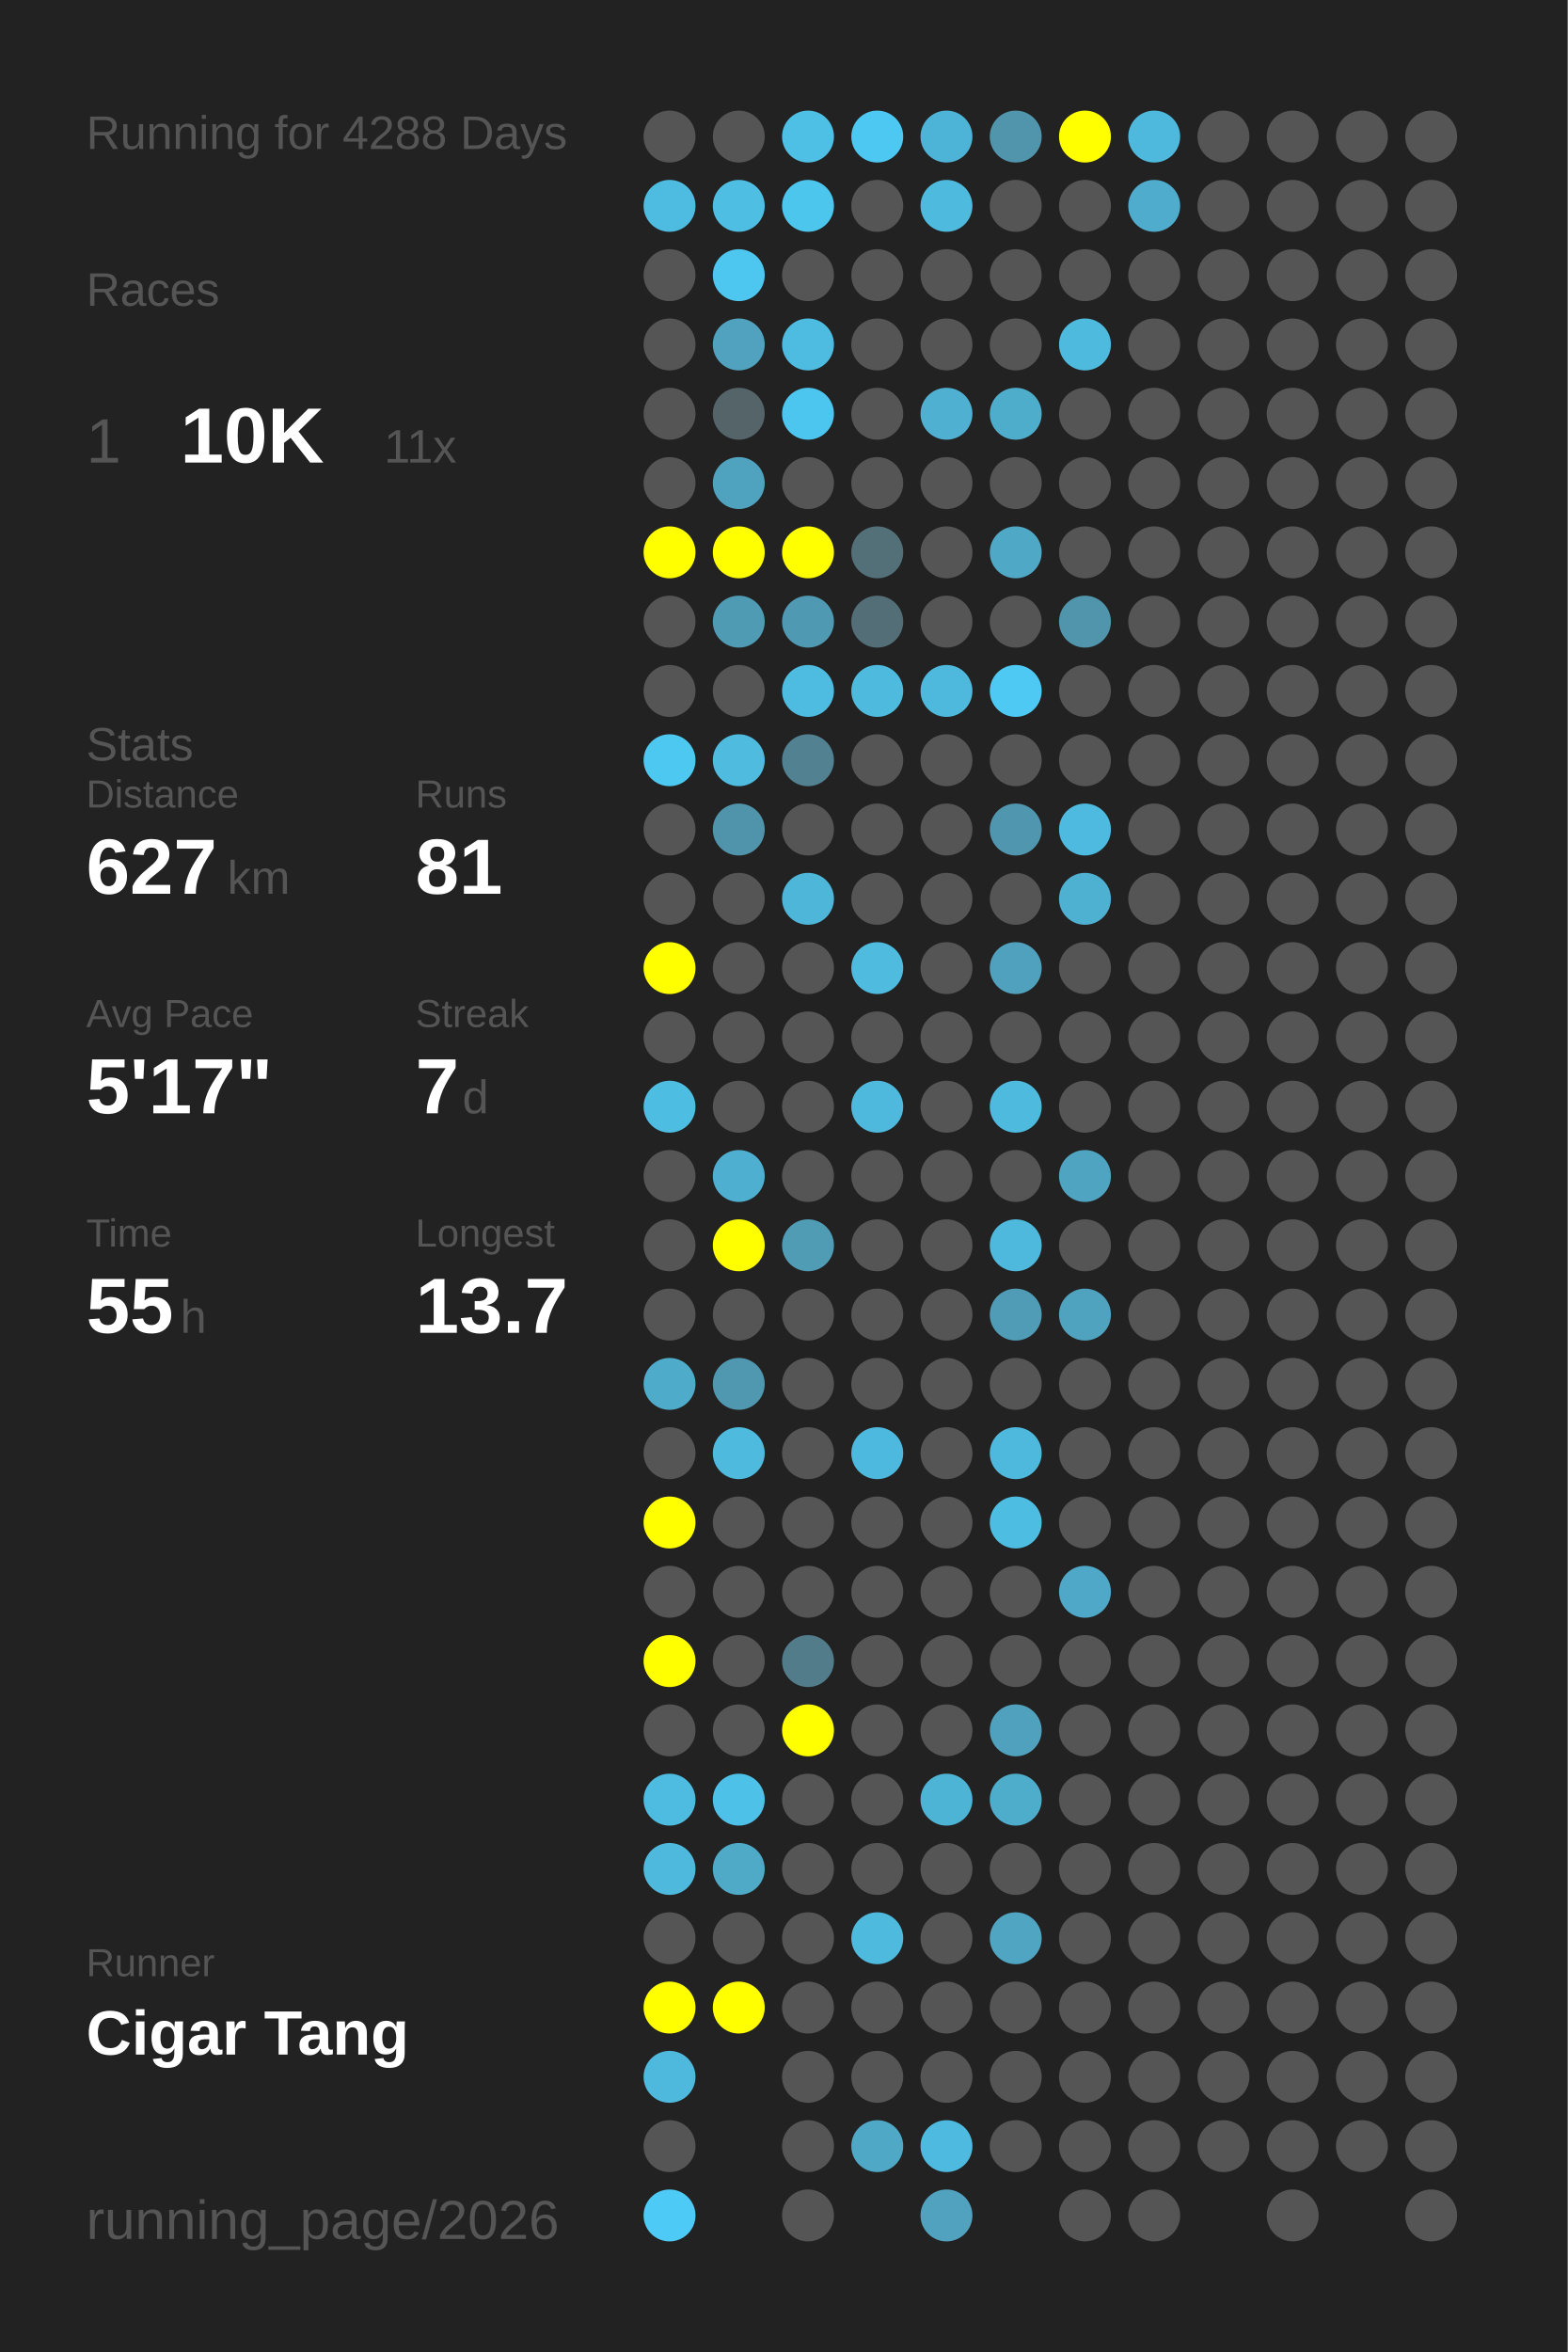
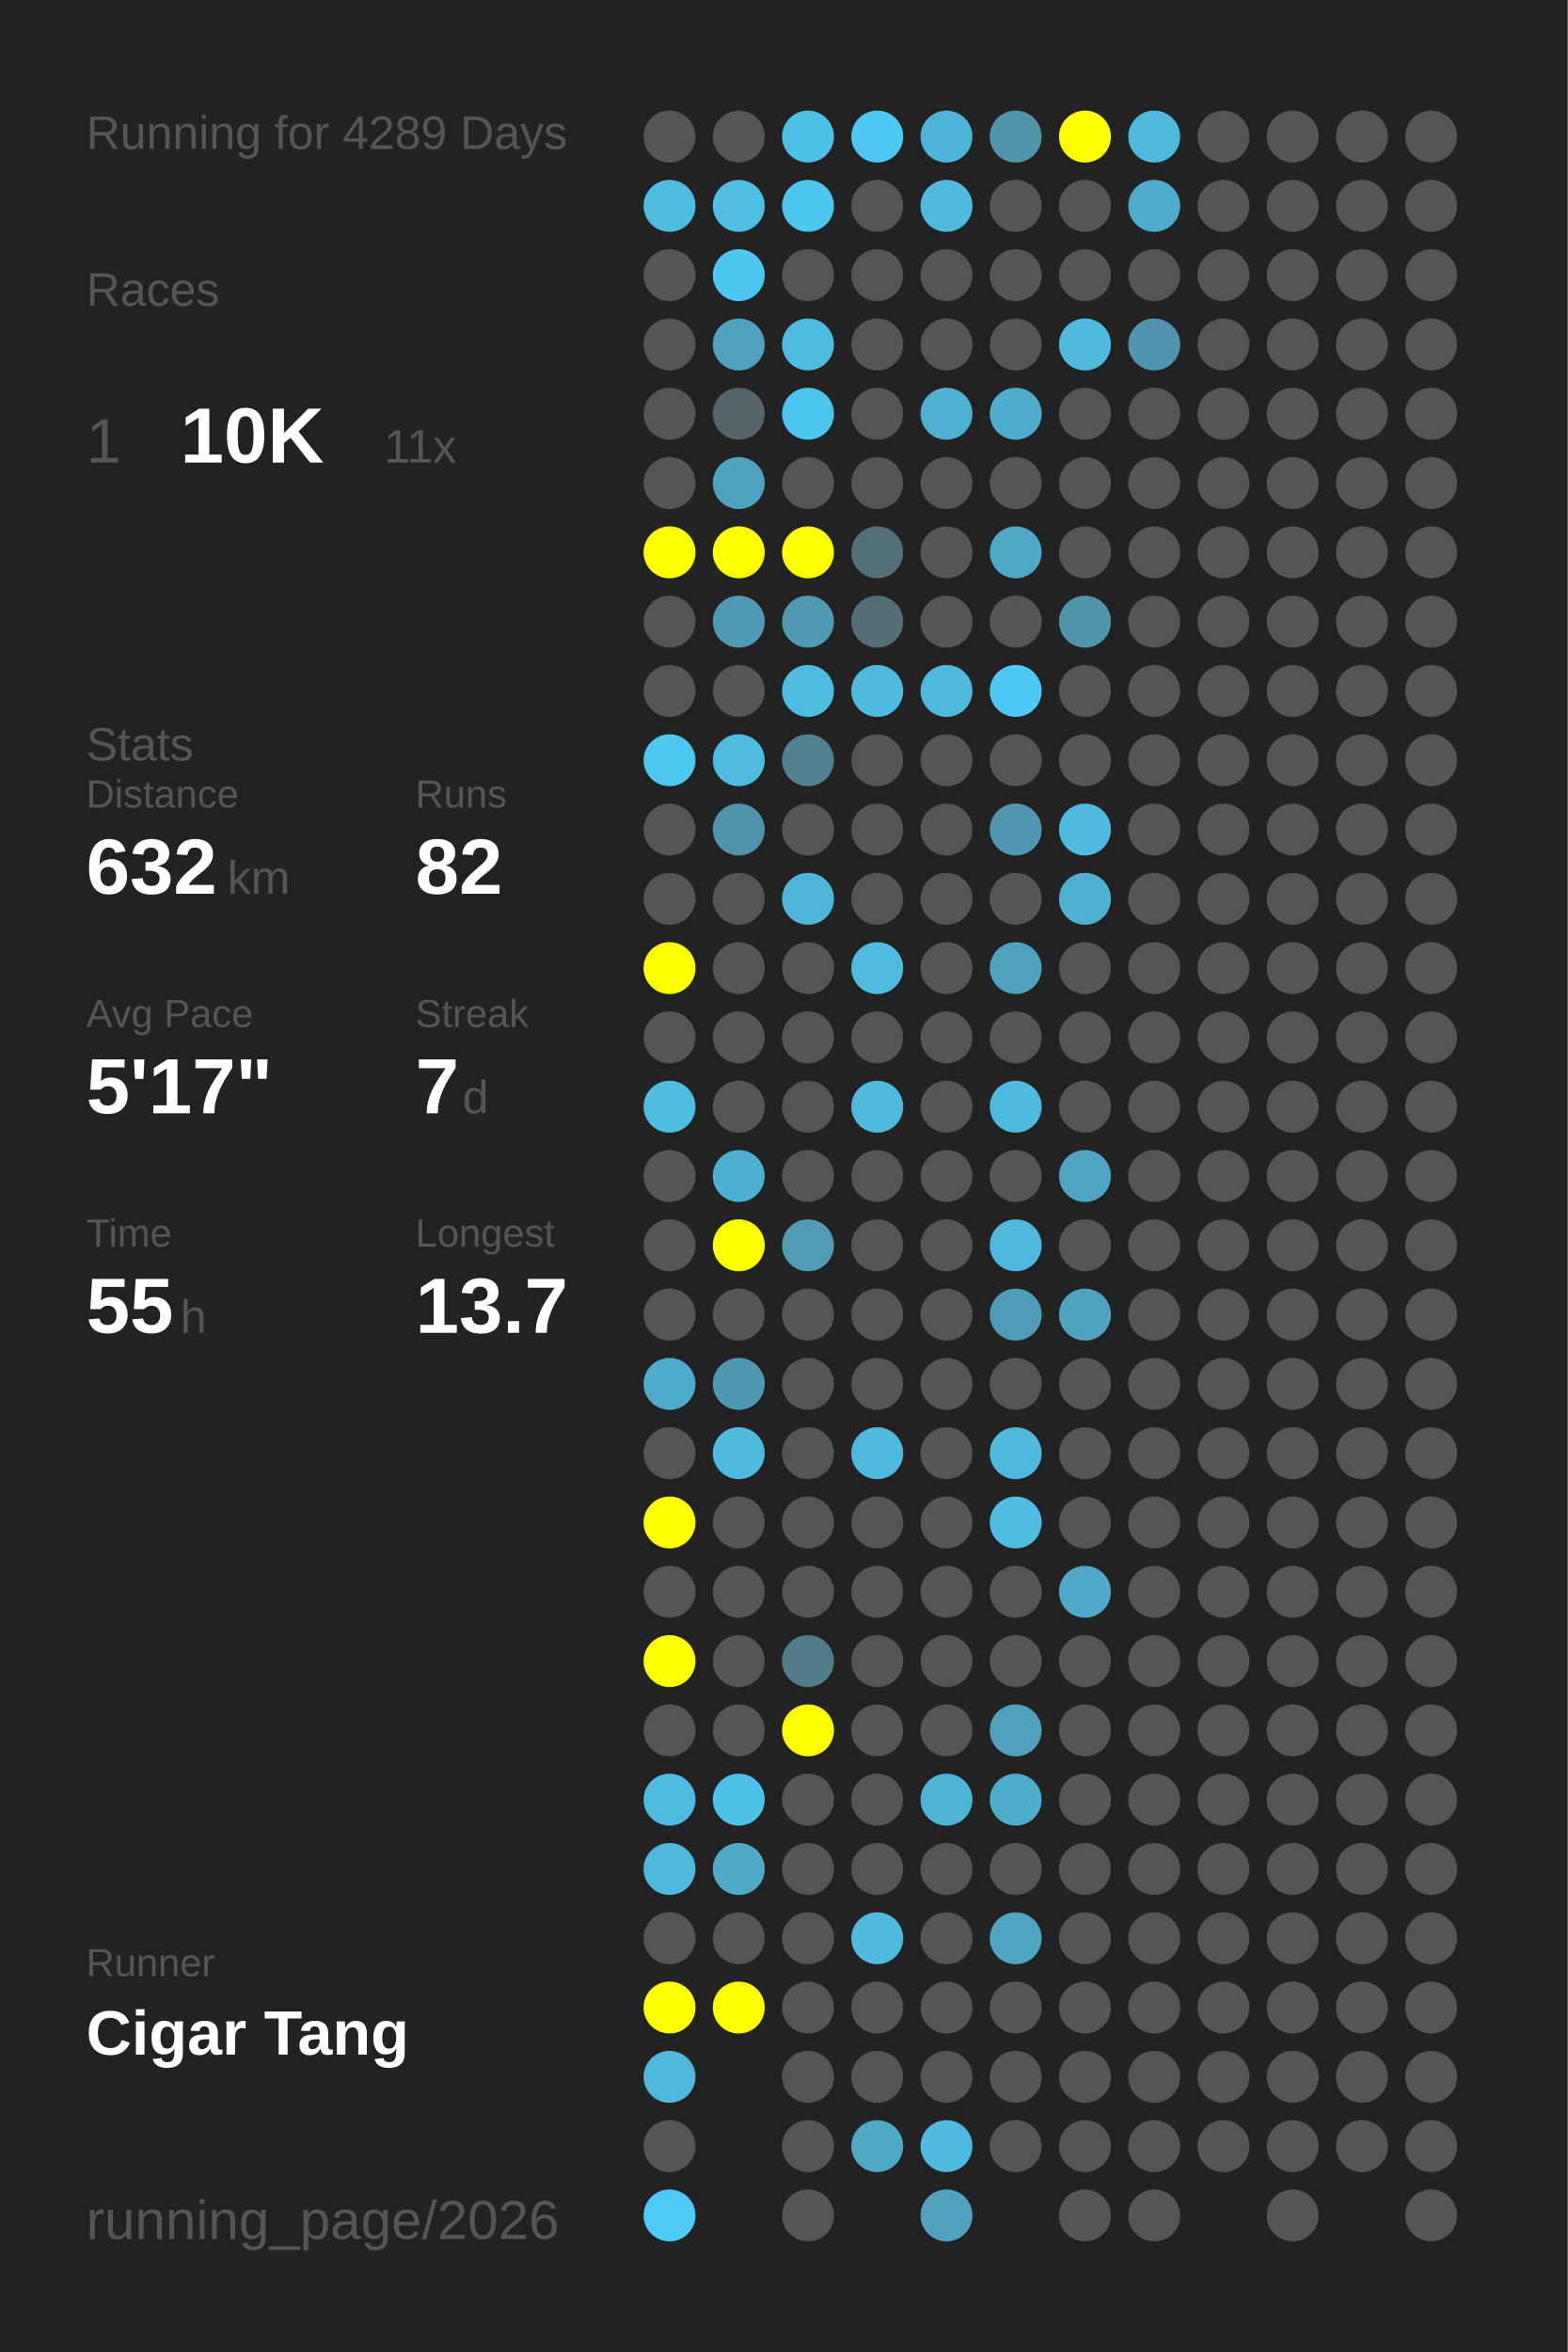
<svg xmlns="http://www.w3.org/2000/svg" baseProfile="full" height="300mm" version="1.1" viewBox="0,0,200,300" width="200mm">
  <defs />
  <rect fill="#222222" height="300" width="200" x="0" y="0" />
-   <text fill="#555555" style="font-size:6px; font-family:Arial;" x="11" y="19">Running for 4288 Days</text>
+   <text fill="#555555" style="font-size:6px; font-family:Arial;" x="11" y="19">Running for 4289 Days</text>
  <text fill="#555555" style="font-size:6px; font-family:Arial;" x="11" y="39">Races</text>
  <text fill="#555555" style="font-size:8px; font-family:Arial;" x="11" y="59">1</text>
  <text fill="#FFFFFF" style="font-size:10px; font-family:Arial; font-weight:bold;" x="23" y="59">10K</text>
  <text fill="#555555" style="font-size:6px; font-family:Arial;" x="49" y="59">11x</text>
  <text fill="#555555" style="font-size:6px; font-family:Arial;" x="11" y="97">Stats</text>
  <text fill="#555555" style="font-size:5px; font-family:Arial;" x="11" y="103">Distance</text>
-   <text fill="#FFFFFF" style="font-size:10px; font-family:Arial; font-weight:bold;" x="11" y="114">627</text>
+   <text fill="#FFFFFF" style="font-size:10px; font-family:Arial; font-weight:bold;" x="11" y="114">632</text>
  <text fill="#555555" style="font-size:6px; font-family:Arial;" x="29" y="114">km</text>
  <text fill="#555555" style="font-size:5px; font-family:Arial;" x="53" y="103">Runs</text>
-   <text fill="#FFFFFF" style="font-size:10px; font-family:Arial; font-weight:bold;" x="53" y="114">81</text>
+   <text fill="#FFFFFF" style="font-size:10px; font-family:Arial; font-weight:bold;" x="53" y="114">82</text>
  <text fill="#555555" style="font-size:5px; font-family:Arial;" x="11" y="131">Avg Pace</text>
  <text fill="#FFFFFF" style="font-size:10px; font-family:Arial; font-weight:bold;" x="11" y="142">5'17"</text>
  <text fill="#555555" style="font-size:5px; font-family:Arial;" x="53" y="131">Streak</text>
  <text fill="#FFFFFF" style="font-size:10px; font-family:Arial; font-weight:bold;" x="53" y="142">7</text>
  <text fill="#555555" style="font-size:6px; font-family:Arial;" x="59" y="142">d</text>
  <text fill="#555555" style="font-size:5px; font-family:Arial;" x="11" y="159">Time</text>
  <text fill="#FFFFFF" style="font-size:10px; font-family:Arial; font-weight:bold;" x="11" y="170">55</text>
  <text fill="#555555" style="font-size:6px; font-family:Arial;" x="23" y="170">h</text>
  <text fill="#555555" style="font-size:5px; font-family:Arial;" x="53" y="159">Longest</text>
  <text fill="#FFFFFF" style="font-size:10px; font-family:Arial; font-weight:bold;" x="53" y="170">13.7</text>
  <text fill="#555555" style="font-size:5px; font-family:Arial;" x="11" y="252.065">Runner</text>
  <text fill="#FFFFFF" style="font-size:8px; font-family:Arial; font-weight:bold;" x="11" y="262.065">Cigar Tang</text>
  <text fill="#555555" style="font-size:7px; font-family:Arial;" x="11" y="285.581">running_page/2026</text>
  <circle cx="85.417" cy="17.419" fill="#555555" r="3.312" />
  <circle cx="85.417" cy="26.258" fill="#4ebce1" r="3.312" />
  <circle cx="85.417" cy="35.097" fill="#555555" r="3.312" />
  <circle cx="85.417" cy="43.935" fill="#555555" r="3.312" />
  <circle cx="85.417" cy="52.774" fill="#555555" r="3.312" />
  <circle cx="85.417" cy="61.613" fill="#555555" r="3.312" />
  <circle cx="85.417" cy="70.452" fill="#FFFF00" r="3.312" />
  <circle cx="85.417" cy="79.29" fill="#555555" r="3.312" />
  <circle cx="85.417" cy="88.129" fill="#555555" r="3.312" />
  <circle cx="85.417" cy="96.968" fill="#4dc8f1" r="3.312" />
  <circle cx="85.417" cy="105.806" fill="#555555" r="3.312" />
  <circle cx="85.417" cy="114.645" fill="#555555" r="3.312" />
  <circle cx="85.417" cy="123.484" fill="#FFFF00" r="3.312" />
  <circle cx="85.417" cy="132.323" fill="#555555" r="3.312" />
  <circle cx="85.417" cy="141.161" fill="#4ebde2" r="3.312" />
  <circle cx="85.417" cy="150" fill="#555555" r="3.312" />
  <circle cx="85.417" cy="158.839" fill="#555555" r="3.312" />
  <circle cx="85.417" cy="167.677" fill="#555555" r="3.312" />
  <circle cx="85.417" cy="176.516" fill="#4fabca" r="3.312" />
  <circle cx="85.417" cy="185.355" fill="#555555" r="3.312" />
  <circle cx="85.417" cy="194.194" fill="#FFFF00" r="3.312" />
  <circle cx="85.417" cy="203.032" fill="#555555" r="3.312" />
  <circle cx="85.417" cy="211.871" fill="#FFFF00" r="3.312" />
  <circle cx="85.417" cy="220.71" fill="#555555" r="3.312" />
  <circle cx="85.417" cy="229.548" fill="#4ebbe0" r="3.312" />
  <circle cx="85.417" cy="238.387" fill="#4eb9dd" r="3.312" />
  <circle cx="85.417" cy="247.226" fill="#555555" r="3.312" />
  <circle cx="85.417" cy="256.065" fill="#FFFF00" r="3.312" />
  <circle cx="85.417" cy="264.903" fill="#4eb9dd" r="3.312" />
  <circle cx="85.417" cy="273.742" fill="#555555" r="3.312" />
  <circle cx="85.417" cy="282.581" fill="#4dcaf5" r="3.312" />
  <circle cx="94.25" cy="17.419" fill="#555555" r="3.312" />
  <circle cx="94.25" cy="26.258" fill="#4ebee3" r="3.312" />
  <circle cx="94.25" cy="35.097" fill="#4dc7f0" r="3.312" />
  <circle cx="94.25" cy="43.935" fill="#50a2be" r="3.312" />
  <circle cx="94.25" cy="52.774" fill="#546469" r="3.312" />
  <circle cx="94.25" cy="61.613" fill="#4fa3bf" r="3.312" />
  <circle cx="94.25" cy="70.452" fill="#FFFF00" r="3.312" />
  <circle cx="94.25" cy="79.29" fill="#509bb4" r="3.312" />
  <circle cx="94.25" cy="88.129" fill="#555555" r="3.312" />
  <circle cx="94.25" cy="96.968" fill="#4ebbdf" r="3.312" />
  <circle cx="94.25" cy="105.806" fill="#5094ab" r="3.312" />
  <circle cx="94.25" cy="114.645" fill="#555555" r="3.312" />
  <circle cx="94.25" cy="123.484" fill="#555555" r="3.312" />
  <circle cx="94.25" cy="132.323" fill="#555555" r="3.312" />
  <circle cx="94.25" cy="141.161" fill="#555555" r="3.312" />
  <circle cx="94.25" cy="150" fill="#4fafd0" r="3.312" />
  <circle cx="94.25" cy="158.839" fill="#FFFF00" r="3.312" />
  <circle cx="94.25" cy="167.677" fill="#555555" r="3.312" />
  <circle cx="94.25" cy="176.516" fill="#5098b0" r="3.312" />
  <circle cx="94.25" cy="185.355" fill="#4ebade" r="3.312" />
  <circle cx="94.25" cy="194.194" fill="#555555" r="3.312" />
  <circle cx="94.25" cy="203.032" fill="#555555" r="3.312" />
  <circle cx="94.25" cy="211.871" fill="#555555" r="3.312" />
  <circle cx="94.25" cy="220.71" fill="#555555" r="3.312" />
  <circle cx="94.25" cy="229.548" fill="#4ec1e8" r="3.312" />
  <circle cx="94.25" cy="238.387" fill="#4faac8" r="3.312" />
  <circle cx="94.25" cy="247.226" fill="#555555" r="3.312" />
  <circle cx="94.25" cy="256.065" fill="#FFFF00" r="3.312" />
  <circle cx="103.083" cy="17.419" fill="#4ec0e6" r="3.312" />
  <circle cx="103.083" cy="26.258" fill="#4dc6ee" r="3.312" />
  <circle cx="103.083" cy="35.097" fill="#555555" r="3.312" />
  <circle cx="103.083" cy="43.935" fill="#4ebce1" r="3.312" />
  <circle cx="103.083" cy="52.774" fill="#4dc6ef" r="3.312" />
  <circle cx="103.083" cy="61.613" fill="#555555" r="3.312" />
  <circle cx="103.083" cy="70.452" fill="#FFFF00" r="3.312" />
  <circle cx="103.083" cy="79.29" fill="#5099b2" r="3.312" />
  <circle cx="103.083" cy="88.129" fill="#4ebce1" r="3.312" />
  <circle cx="103.083" cy="96.968" fill="#528191" r="3.312" />
  <circle cx="103.083" cy="105.806" fill="#555555" r="3.312" />
  <circle cx="103.083" cy="114.645" fill="#4eb6d9" r="3.312" />
  <circle cx="103.083" cy="123.484" fill="#555555" r="3.312" />
  <circle cx="103.083" cy="132.323" fill="#555555" r="3.312" />
  <circle cx="103.083" cy="141.161" fill="#555555" r="3.312" />
  <circle cx="103.083" cy="150" fill="#555555" r="3.312" />
  <circle cx="103.083" cy="158.839" fill="#509cb5" r="3.312" />
  <circle cx="103.083" cy="167.677" fill="#555555" r="3.312" />
  <circle cx="103.083" cy="176.516" fill="#555555" r="3.312" />
  <circle cx="103.083" cy="185.355" fill="#555555" r="3.312" />
  <circle cx="103.083" cy="194.194" fill="#555555" r="3.312" />
  <circle cx="103.083" cy="203.032" fill="#555555" r="3.312" />
  <circle cx="103.083" cy="211.871" fill="#527c8a" r="3.312" />
  <circle cx="103.083" cy="220.71" fill="#FFFF00" r="3.312" />
  <circle cx="103.083" cy="229.548" fill="#555555" r="3.312" />
  <circle cx="103.083" cy="238.387" fill="#555555" r="3.312" />
  <circle cx="103.083" cy="247.226" fill="#555555" r="3.312" />
  <circle cx="103.083" cy="256.065" fill="#555555" r="3.312" />
  <circle cx="103.083" cy="264.903" fill="#555555" r="3.312" />
  <circle cx="103.083" cy="273.742" fill="#555555" r="3.312" />
  <circle cx="103.083" cy="282.581" fill="#555555" r="3.312" />
  <circle cx="111.917" cy="17.419" fill="#4dc8f2" r="3.312" />
  <circle cx="111.917" cy="26.258" fill="#555555" r="3.312" />
  <circle cx="111.917" cy="35.097" fill="#555555" r="3.312" />
  <circle cx="111.917" cy="43.935" fill="#555555" r="3.312" />
  <circle cx="111.917" cy="52.774" fill="#555555" r="3.312" />
  <circle cx="111.917" cy="61.613" fill="#555555" r="3.312" />
  <circle cx="111.917" cy="70.452" fill="#537079" r="3.312" />
  <circle cx="111.917" cy="79.29" fill="#536e77" r="3.312" />
  <circle cx="111.917" cy="88.129" fill="#4ebade" r="3.312" />
  <circle cx="111.917" cy="96.968" fill="#555555" r="3.312" />
  <circle cx="111.917" cy="105.806" fill="#555555" r="3.312" />
  <circle cx="111.917" cy="114.645" fill="#555555" r="3.312" />
  <circle cx="111.917" cy="123.484" fill="#4ebbdf" r="3.312" />
  <circle cx="111.917" cy="132.323" fill="#555555" r="3.312" />
  <circle cx="111.917" cy="141.161" fill="#4eb9dd" r="3.312" />
  <circle cx="111.917" cy="150" fill="#555555" r="3.312" />
  <circle cx="111.917" cy="158.839" fill="#555555" r="3.312" />
  <circle cx="111.917" cy="167.677" fill="#555555" r="3.312" />
  <circle cx="111.917" cy="176.516" fill="#555555" r="3.312" />
  <circle cx="111.917" cy="185.355" fill="#4eb9de" r="3.312" />
  <circle cx="111.917" cy="194.194" fill="#555555" r="3.312" />
  <circle cx="111.917" cy="203.032" fill="#555555" r="3.312" />
  <circle cx="111.917" cy="211.871" fill="#555555" r="3.312" />
  <circle cx="111.917" cy="220.71" fill="#555555" r="3.312" />
  <circle cx="111.917" cy="229.548" fill="#555555" r="3.312" />
  <circle cx="111.917" cy="238.387" fill="#555555" r="3.312" />
  <circle cx="111.917" cy="247.226" fill="#4ebade" r="3.312" />
  <circle cx="111.917" cy="256.065" fill="#555555" r="3.312" />
  <circle cx="111.917" cy="264.903" fill="#555555" r="3.312" />
  <circle cx="111.917" cy="273.742" fill="#4fa8c6" r="3.312" />
  <circle cx="120.75" cy="17.419" fill="#4eb4d7" r="3.312" />
  <circle cx="120.75" cy="26.258" fill="#4ebade" r="3.312" />
  <circle cx="120.75" cy="35.097" fill="#555555" r="3.312" />
  <circle cx="120.75" cy="43.935" fill="#555555" r="3.312" />
  <circle cx="120.75" cy="52.774" fill="#4fb0d1" r="3.312" />
  <circle cx="120.75" cy="61.613" fill="#555555" r="3.312" />
  <circle cx="120.75" cy="70.452" fill="#555555" r="3.312" />
  <circle cx="120.75" cy="79.29" fill="#555555" r="3.312" />
  <circle cx="120.75" cy="88.129" fill="#4eb9dd" r="3.312" />
  <circle cx="120.75" cy="96.968" fill="#555555" r="3.312" />
  <circle cx="120.75" cy="105.806" fill="#555555" r="3.312" />
  <circle cx="120.75" cy="114.645" fill="#555555" r="3.312" />
  <circle cx="120.75" cy="123.484" fill="#555555" r="3.312" />
  <circle cx="120.75" cy="132.323" fill="#555555" r="3.312" />
  <circle cx="120.75" cy="141.161" fill="#555555" r="3.312" />
  <circle cx="120.75" cy="150" fill="#555555" r="3.312" />
  <circle cx="120.75" cy="158.839" fill="#555555" r="3.312" />
  <circle cx="120.75" cy="167.677" fill="#555555" r="3.312" />
  <circle cx="120.75" cy="176.516" fill="#555555" r="3.312" />
  <circle cx="120.75" cy="185.355" fill="#555555" r="3.312" />
  <circle cx="120.75" cy="194.194" fill="#555555" r="3.312" />
  <circle cx="120.75" cy="203.032" fill="#555555" r="3.312" />
  <circle cx="120.75" cy="211.871" fill="#555555" r="3.312" />
  <circle cx="120.75" cy="220.71" fill="#555555" r="3.312" />
  <circle cx="120.75" cy="229.548" fill="#4eb4d6" r="3.312" />
  <circle cx="120.75" cy="238.387" fill="#555555" r="3.312" />
  <circle cx="120.75" cy="247.226" fill="#555555" r="3.312" />
  <circle cx="120.75" cy="256.065" fill="#555555" r="3.312" />
  <circle cx="120.75" cy="264.903" fill="#555555" r="3.312" />
  <circle cx="120.75" cy="273.742" fill="#4ebadf" r="3.312" />
  <circle cx="120.75" cy="282.581" fill="#50a2bf" r="3.312" />
  <circle cx="129.583" cy="17.419" fill="#5095ac" r="3.312" />
  <circle cx="129.583" cy="26.258" fill="#555555" r="3.312" />
  <circle cx="129.583" cy="35.097" fill="#555555" r="3.312" />
  <circle cx="129.583" cy="43.935" fill="#555555" r="3.312" />
  <circle cx="129.583" cy="52.774" fill="#4fadcc" r="3.312" />
  <circle cx="129.583" cy="61.613" fill="#555555" r="3.312" />
  <circle cx="129.583" cy="70.452" fill="#4fa8c6" r="3.312" />
  <circle cx="129.583" cy="79.29" fill="#555555" r="3.312" />
  <circle cx="129.583" cy="88.129" fill="#4dc9f3" r="3.312" />
  <circle cx="129.583" cy="96.968" fill="#555555" r="3.312" />
  <circle cx="129.583" cy="105.806" fill="#5096ae" r="3.312" />
  <circle cx="129.583" cy="114.645" fill="#555555" r="3.312" />
  <circle cx="129.583" cy="123.484" fill="#50a1bd" r="3.312" />
  <circle cx="129.583" cy="132.323" fill="#555555" r="3.312" />
  <circle cx="129.583" cy="141.161" fill="#4ebade" r="3.312" />
  <circle cx="129.583" cy="150" fill="#555555" r="3.312" />
  <circle cx="129.583" cy="158.839" fill="#4eb9dd" r="3.312" />
  <circle cx="129.583" cy="167.677" fill="#509cb6" r="3.312" />
  <circle cx="129.583" cy="176.516" fill="#555555" r="3.312" />
  <circle cx="129.583" cy="185.355" fill="#4eb9dd" r="3.312" />
  <circle cx="129.583" cy="194.194" fill="#4ebde2" r="3.312" />
  <circle cx="129.583" cy="203.032" fill="#555555" r="3.312" />
  <circle cx="129.583" cy="211.871" fill="#555555" r="3.312" />
  <circle cx="129.583" cy="220.71" fill="#50a1bd" r="3.312" />
  <circle cx="129.583" cy="229.548" fill="#4fadcc" r="3.312" />
  <circle cx="129.583" cy="238.387" fill="#555555" r="3.312" />
  <circle cx="129.583" cy="247.226" fill="#4fa5c2" r="3.312" />
  <circle cx="129.583" cy="256.065" fill="#555555" r="3.312" />
  <circle cx="129.583" cy="264.903" fill="#555555" r="3.312" />
  <circle cx="129.583" cy="273.742" fill="#555555" r="3.312" />
  <circle cx="138.417" cy="17.419" fill="#FFFF00" r="3.312" />
  <circle cx="138.417" cy="26.258" fill="#555555" r="3.312" />
  <circle cx="138.417" cy="35.097" fill="#555555" r="3.312" />
  <circle cx="138.417" cy="43.935" fill="#4ebade" r="3.312" />
  <circle cx="138.417" cy="52.774" fill="#555555" r="3.312" />
  <circle cx="138.417" cy="61.613" fill="#555555" r="3.312" />
  <circle cx="138.417" cy="70.452" fill="#555555" r="3.312" />
  <circle cx="138.417" cy="79.29" fill="#5095ac" r="3.312" />
  <circle cx="138.417" cy="88.129" fill="#555555" r="3.312" />
  <circle cx="138.417" cy="96.968" fill="#555555" r="3.312" />
  <circle cx="138.417" cy="105.806" fill="#4ebadf" r="3.312" />
  <circle cx="138.417" cy="114.645" fill="#4fb1d2" r="3.312" />
  <circle cx="138.417" cy="123.484" fill="#555555" r="3.312" />
  <circle cx="138.417" cy="132.323" fill="#555555" r="3.312" />
  <circle cx="138.417" cy="141.161" fill="#555555" r="3.312" />
  <circle cx="138.417" cy="150" fill="#4fa5c1" r="3.312" />
  <circle cx="138.417" cy="158.839" fill="#555555" r="3.312" />
  <circle cx="138.417" cy="167.677" fill="#4fa3bf" r="3.312" />
  <circle cx="138.417" cy="176.516" fill="#555555" r="3.312" />
  <circle cx="138.417" cy="185.355" fill="#555555" r="3.312" />
  <circle cx="138.417" cy="194.194" fill="#555555" r="3.312" />
  <circle cx="138.417" cy="203.032" fill="#4fa8c7" r="3.312" />
  <circle cx="138.417" cy="211.871" fill="#555555" r="3.312" />
  <circle cx="138.417" cy="220.71" fill="#555555" r="3.312" />
  <circle cx="138.417" cy="229.548" fill="#555555" r="3.312" />
  <circle cx="138.417" cy="238.387" fill="#555555" r="3.312" />
  <circle cx="138.417" cy="247.226" fill="#555555" r="3.312" />
  <circle cx="138.417" cy="256.065" fill="#555555" r="3.312" />
  <circle cx="138.417" cy="264.903" fill="#555555" r="3.312" />
  <circle cx="138.417" cy="273.742" fill="#555555" r="3.312" />
  <circle cx="138.417" cy="282.581" fill="#555555" r="3.312" />
  <circle cx="147.25" cy="17.419" fill="#4eb9dd" r="3.312" />
  <circle cx="147.25" cy="26.258" fill="#4faccc" r="3.312" />
  <circle cx="147.25" cy="35.097" fill="#555555" r="3.312" />
-   <circle cx="147.25" cy="43.935" fill="#555555" r="3.312" />
+   <circle cx="147.25" cy="43.935" fill="#5095ad" r="3.312" />
  <circle cx="147.25" cy="52.774" fill="#555555" r="3.312" />
  <circle cx="147.25" cy="61.613" fill="#555555" r="3.312" />
  <circle cx="147.25" cy="70.452" fill="#555555" r="3.312" />
  <circle cx="147.25" cy="79.29" fill="#555555" r="3.312" />
  <circle cx="147.25" cy="88.129" fill="#555555" r="3.312" />
  <circle cx="147.25" cy="96.968" fill="#555555" r="3.312" />
  <circle cx="147.25" cy="105.806" fill="#555555" r="3.312" />
  <circle cx="147.25" cy="114.645" fill="#555555" r="3.312" />
  <circle cx="147.25" cy="123.484" fill="#555555" r="3.312" />
  <circle cx="147.25" cy="132.323" fill="#555555" r="3.312" />
  <circle cx="147.25" cy="141.161" fill="#555555" r="3.312" />
  <circle cx="147.25" cy="150" fill="#555555" r="3.312" />
  <circle cx="147.25" cy="158.839" fill="#555555" r="3.312" />
  <circle cx="147.25" cy="167.677" fill="#555555" r="3.312" />
  <circle cx="147.25" cy="176.516" fill="#555555" r="3.312" />
  <circle cx="147.25" cy="185.355" fill="#555555" r="3.312" />
  <circle cx="147.25" cy="194.194" fill="#555555" r="3.312" />
  <circle cx="147.25" cy="203.032" fill="#555555" r="3.312" />
  <circle cx="147.25" cy="211.871" fill="#555555" r="3.312" />
  <circle cx="147.25" cy="220.71" fill="#555555" r="3.312" />
  <circle cx="147.25" cy="229.548" fill="#555555" r="3.312" />
  <circle cx="147.25" cy="238.387" fill="#555555" r="3.312" />
  <circle cx="147.25" cy="247.226" fill="#555555" r="3.312" />
  <circle cx="147.25" cy="256.065" fill="#555555" r="3.312" />
  <circle cx="147.25" cy="264.903" fill="#555555" r="3.312" />
  <circle cx="147.25" cy="273.742" fill="#555555" r="3.312" />
  <circle cx="147.25" cy="282.581" fill="#555555" r="3.312" />
  <circle cx="156.083" cy="17.419" fill="#555555" r="3.312" />
  <circle cx="156.083" cy="26.258" fill="#555555" r="3.312" />
  <circle cx="156.083" cy="35.097" fill="#555555" r="3.312" />
  <circle cx="156.083" cy="43.935" fill="#555555" r="3.312" />
  <circle cx="156.083" cy="52.774" fill="#555555" r="3.312" />
  <circle cx="156.083" cy="61.613" fill="#555555" r="3.312" />
  <circle cx="156.083" cy="70.452" fill="#555555" r="3.312" />
  <circle cx="156.083" cy="79.29" fill="#555555" r="3.312" />
  <circle cx="156.083" cy="88.129" fill="#555555" r="3.312" />
  <circle cx="156.083" cy="96.968" fill="#555555" r="3.312" />
  <circle cx="156.083" cy="105.806" fill="#555555" r="3.312" />
  <circle cx="156.083" cy="114.645" fill="#555555" r="3.312" />
  <circle cx="156.083" cy="123.484" fill="#555555" r="3.312" />
  <circle cx="156.083" cy="132.323" fill="#555555" r="3.312" />
  <circle cx="156.083" cy="141.161" fill="#555555" r="3.312" />
  <circle cx="156.083" cy="150" fill="#555555" r="3.312" />
  <circle cx="156.083" cy="158.839" fill="#555555" r="3.312" />
  <circle cx="156.083" cy="167.677" fill="#555555" r="3.312" />
  <circle cx="156.083" cy="176.516" fill="#555555" r="3.312" />
  <circle cx="156.083" cy="185.355" fill="#555555" r="3.312" />
  <circle cx="156.083" cy="194.194" fill="#555555" r="3.312" />
  <circle cx="156.083" cy="203.032" fill="#555555" r="3.312" />
  <circle cx="156.083" cy="211.871" fill="#555555" r="3.312" />
  <circle cx="156.083" cy="220.71" fill="#555555" r="3.312" />
  <circle cx="156.083" cy="229.548" fill="#555555" r="3.312" />
  <circle cx="156.083" cy="238.387" fill="#555555" r="3.312" />
  <circle cx="156.083" cy="247.226" fill="#555555" r="3.312" />
  <circle cx="156.083" cy="256.065" fill="#555555" r="3.312" />
  <circle cx="156.083" cy="264.903" fill="#555555" r="3.312" />
  <circle cx="156.083" cy="273.742" fill="#555555" r="3.312" />
  <circle cx="164.917" cy="17.419" fill="#555555" r="3.312" />
  <circle cx="164.917" cy="26.258" fill="#555555" r="3.312" />
  <circle cx="164.917" cy="35.097" fill="#555555" r="3.312" />
  <circle cx="164.917" cy="43.935" fill="#555555" r="3.312" />
  <circle cx="164.917" cy="52.774" fill="#555555" r="3.312" />
  <circle cx="164.917" cy="61.613" fill="#555555" r="3.312" />
  <circle cx="164.917" cy="70.452" fill="#555555" r="3.312" />
  <circle cx="164.917" cy="79.29" fill="#555555" r="3.312" />
  <circle cx="164.917" cy="88.129" fill="#555555" r="3.312" />
  <circle cx="164.917" cy="96.968" fill="#555555" r="3.312" />
  <circle cx="164.917" cy="105.806" fill="#555555" r="3.312" />
  <circle cx="164.917" cy="114.645" fill="#555555" r="3.312" />
  <circle cx="164.917" cy="123.484" fill="#555555" r="3.312" />
  <circle cx="164.917" cy="132.323" fill="#555555" r="3.312" />
  <circle cx="164.917" cy="141.161" fill="#555555" r="3.312" />
  <circle cx="164.917" cy="150" fill="#555555" r="3.312" />
  <circle cx="164.917" cy="158.839" fill="#555555" r="3.312" />
  <circle cx="164.917" cy="167.677" fill="#555555" r="3.312" />
  <circle cx="164.917" cy="176.516" fill="#555555" r="3.312" />
  <circle cx="164.917" cy="185.355" fill="#555555" r="3.312" />
  <circle cx="164.917" cy="194.194" fill="#555555" r="3.312" />
  <circle cx="164.917" cy="203.032" fill="#555555" r="3.312" />
  <circle cx="164.917" cy="211.871" fill="#555555" r="3.312" />
  <circle cx="164.917" cy="220.71" fill="#555555" r="3.312" />
  <circle cx="164.917" cy="229.548" fill="#555555" r="3.312" />
  <circle cx="164.917" cy="238.387" fill="#555555" r="3.312" />
  <circle cx="164.917" cy="247.226" fill="#555555" r="3.312" />
  <circle cx="164.917" cy="256.065" fill="#555555" r="3.312" />
  <circle cx="164.917" cy="264.903" fill="#555555" r="3.312" />
  <circle cx="164.917" cy="273.742" fill="#555555" r="3.312" />
  <circle cx="164.917" cy="282.581" fill="#555555" r="3.312" />
  <circle cx="173.75" cy="17.419" fill="#555555" r="3.312" />
  <circle cx="173.75" cy="26.258" fill="#555555" r="3.312" />
  <circle cx="173.75" cy="35.097" fill="#555555" r="3.312" />
  <circle cx="173.75" cy="43.935" fill="#555555" r="3.312" />
  <circle cx="173.75" cy="52.774" fill="#555555" r="3.312" />
  <circle cx="173.75" cy="61.613" fill="#555555" r="3.312" />
  <circle cx="173.75" cy="70.452" fill="#555555" r="3.312" />
  <circle cx="173.75" cy="79.29" fill="#555555" r="3.312" />
  <circle cx="173.75" cy="88.129" fill="#555555" r="3.312" />
  <circle cx="173.75" cy="96.968" fill="#555555" r="3.312" />
  <circle cx="173.75" cy="105.806" fill="#555555" r="3.312" />
  <circle cx="173.75" cy="114.645" fill="#555555" r="3.312" />
  <circle cx="173.75" cy="123.484" fill="#555555" r="3.312" />
  <circle cx="173.75" cy="132.323" fill="#555555" r="3.312" />
  <circle cx="173.75" cy="141.161" fill="#555555" r="3.312" />
  <circle cx="173.75" cy="150" fill="#555555" r="3.312" />
  <circle cx="173.75" cy="158.839" fill="#555555" r="3.312" />
  <circle cx="173.75" cy="167.677" fill="#555555" r="3.312" />
  <circle cx="173.75" cy="176.516" fill="#555555" r="3.312" />
  <circle cx="173.75" cy="185.355" fill="#555555" r="3.312" />
  <circle cx="173.75" cy="194.194" fill="#555555" r="3.312" />
  <circle cx="173.75" cy="203.032" fill="#555555" r="3.312" />
  <circle cx="173.75" cy="211.871" fill="#555555" r="3.312" />
  <circle cx="173.75" cy="220.71" fill="#555555" r="3.312" />
  <circle cx="173.75" cy="229.548" fill="#555555" r="3.312" />
  <circle cx="173.75" cy="238.387" fill="#555555" r="3.312" />
  <circle cx="173.75" cy="247.226" fill="#555555" r="3.312" />
  <circle cx="173.75" cy="256.065" fill="#555555" r="3.312" />
  <circle cx="173.75" cy="264.903" fill="#555555" r="3.312" />
  <circle cx="173.75" cy="273.742" fill="#555555" r="3.312" />
  <circle cx="182.583" cy="17.419" fill="#555555" r="3.312" />
  <circle cx="182.583" cy="26.258" fill="#555555" r="3.312" />
  <circle cx="182.583" cy="35.097" fill="#555555" r="3.312" />
  <circle cx="182.583" cy="43.935" fill="#555555" r="3.312" />
  <circle cx="182.583" cy="52.774" fill="#555555" r="3.312" />
  <circle cx="182.583" cy="61.613" fill="#555555" r="3.312" />
  <circle cx="182.583" cy="70.452" fill="#555555" r="3.312" />
  <circle cx="182.583" cy="79.29" fill="#555555" r="3.312" />
  <circle cx="182.583" cy="88.129" fill="#555555" r="3.312" />
  <circle cx="182.583" cy="96.968" fill="#555555" r="3.312" />
  <circle cx="182.583" cy="105.806" fill="#555555" r="3.312" />
  <circle cx="182.583" cy="114.645" fill="#555555" r="3.312" />
  <circle cx="182.583" cy="123.484" fill="#555555" r="3.312" />
  <circle cx="182.583" cy="132.323" fill="#555555" r="3.312" />
  <circle cx="182.583" cy="141.161" fill="#555555" r="3.312" />
  <circle cx="182.583" cy="150" fill="#555555" r="3.312" />
  <circle cx="182.583" cy="158.839" fill="#555555" r="3.312" />
  <circle cx="182.583" cy="167.677" fill="#555555" r="3.312" />
  <circle cx="182.583" cy="176.516" fill="#555555" r="3.312" />
  <circle cx="182.583" cy="185.355" fill="#555555" r="3.312" />
  <circle cx="182.583" cy="194.194" fill="#555555" r="3.312" />
  <circle cx="182.583" cy="203.032" fill="#555555" r="3.312" />
  <circle cx="182.583" cy="211.871" fill="#555555" r="3.312" />
  <circle cx="182.583" cy="220.71" fill="#555555" r="3.312" />
  <circle cx="182.583" cy="229.548" fill="#555555" r="3.312" />
  <circle cx="182.583" cy="238.387" fill="#555555" r="3.312" />
  <circle cx="182.583" cy="247.226" fill="#555555" r="3.312" />
  <circle cx="182.583" cy="256.065" fill="#555555" r="3.312" />
  <circle cx="182.583" cy="264.903" fill="#555555" r="3.312" />
  <circle cx="182.583" cy="273.742" fill="#555555" r="3.312" />
  <circle cx="182.583" cy="282.581" fill="#555555" r="3.312" />
</svg>
